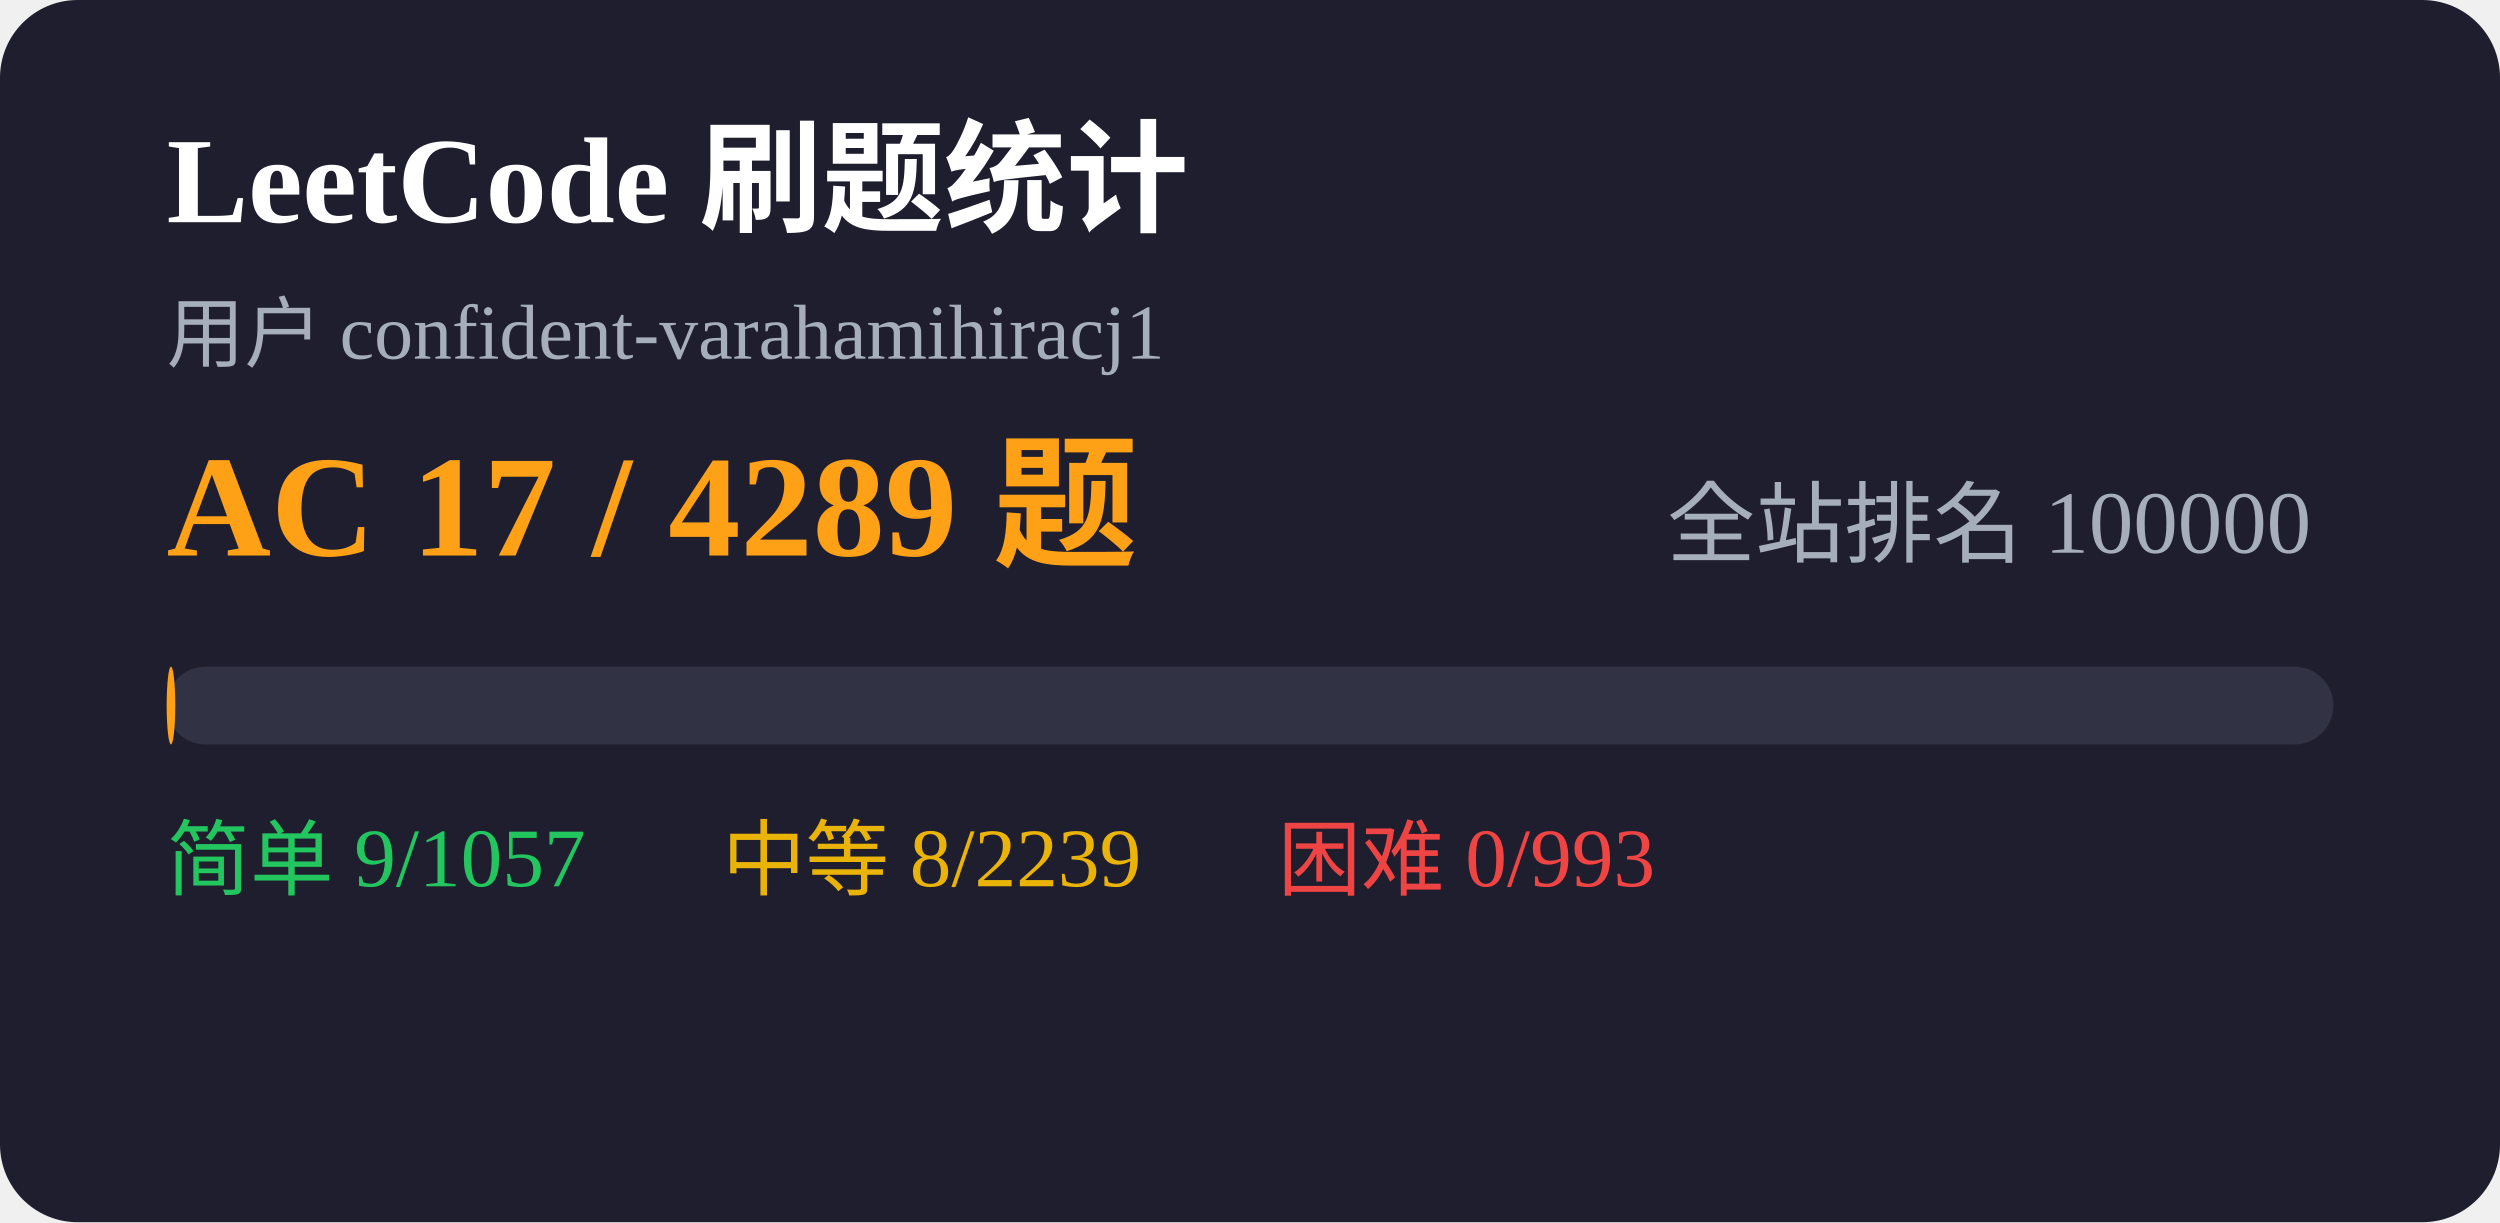
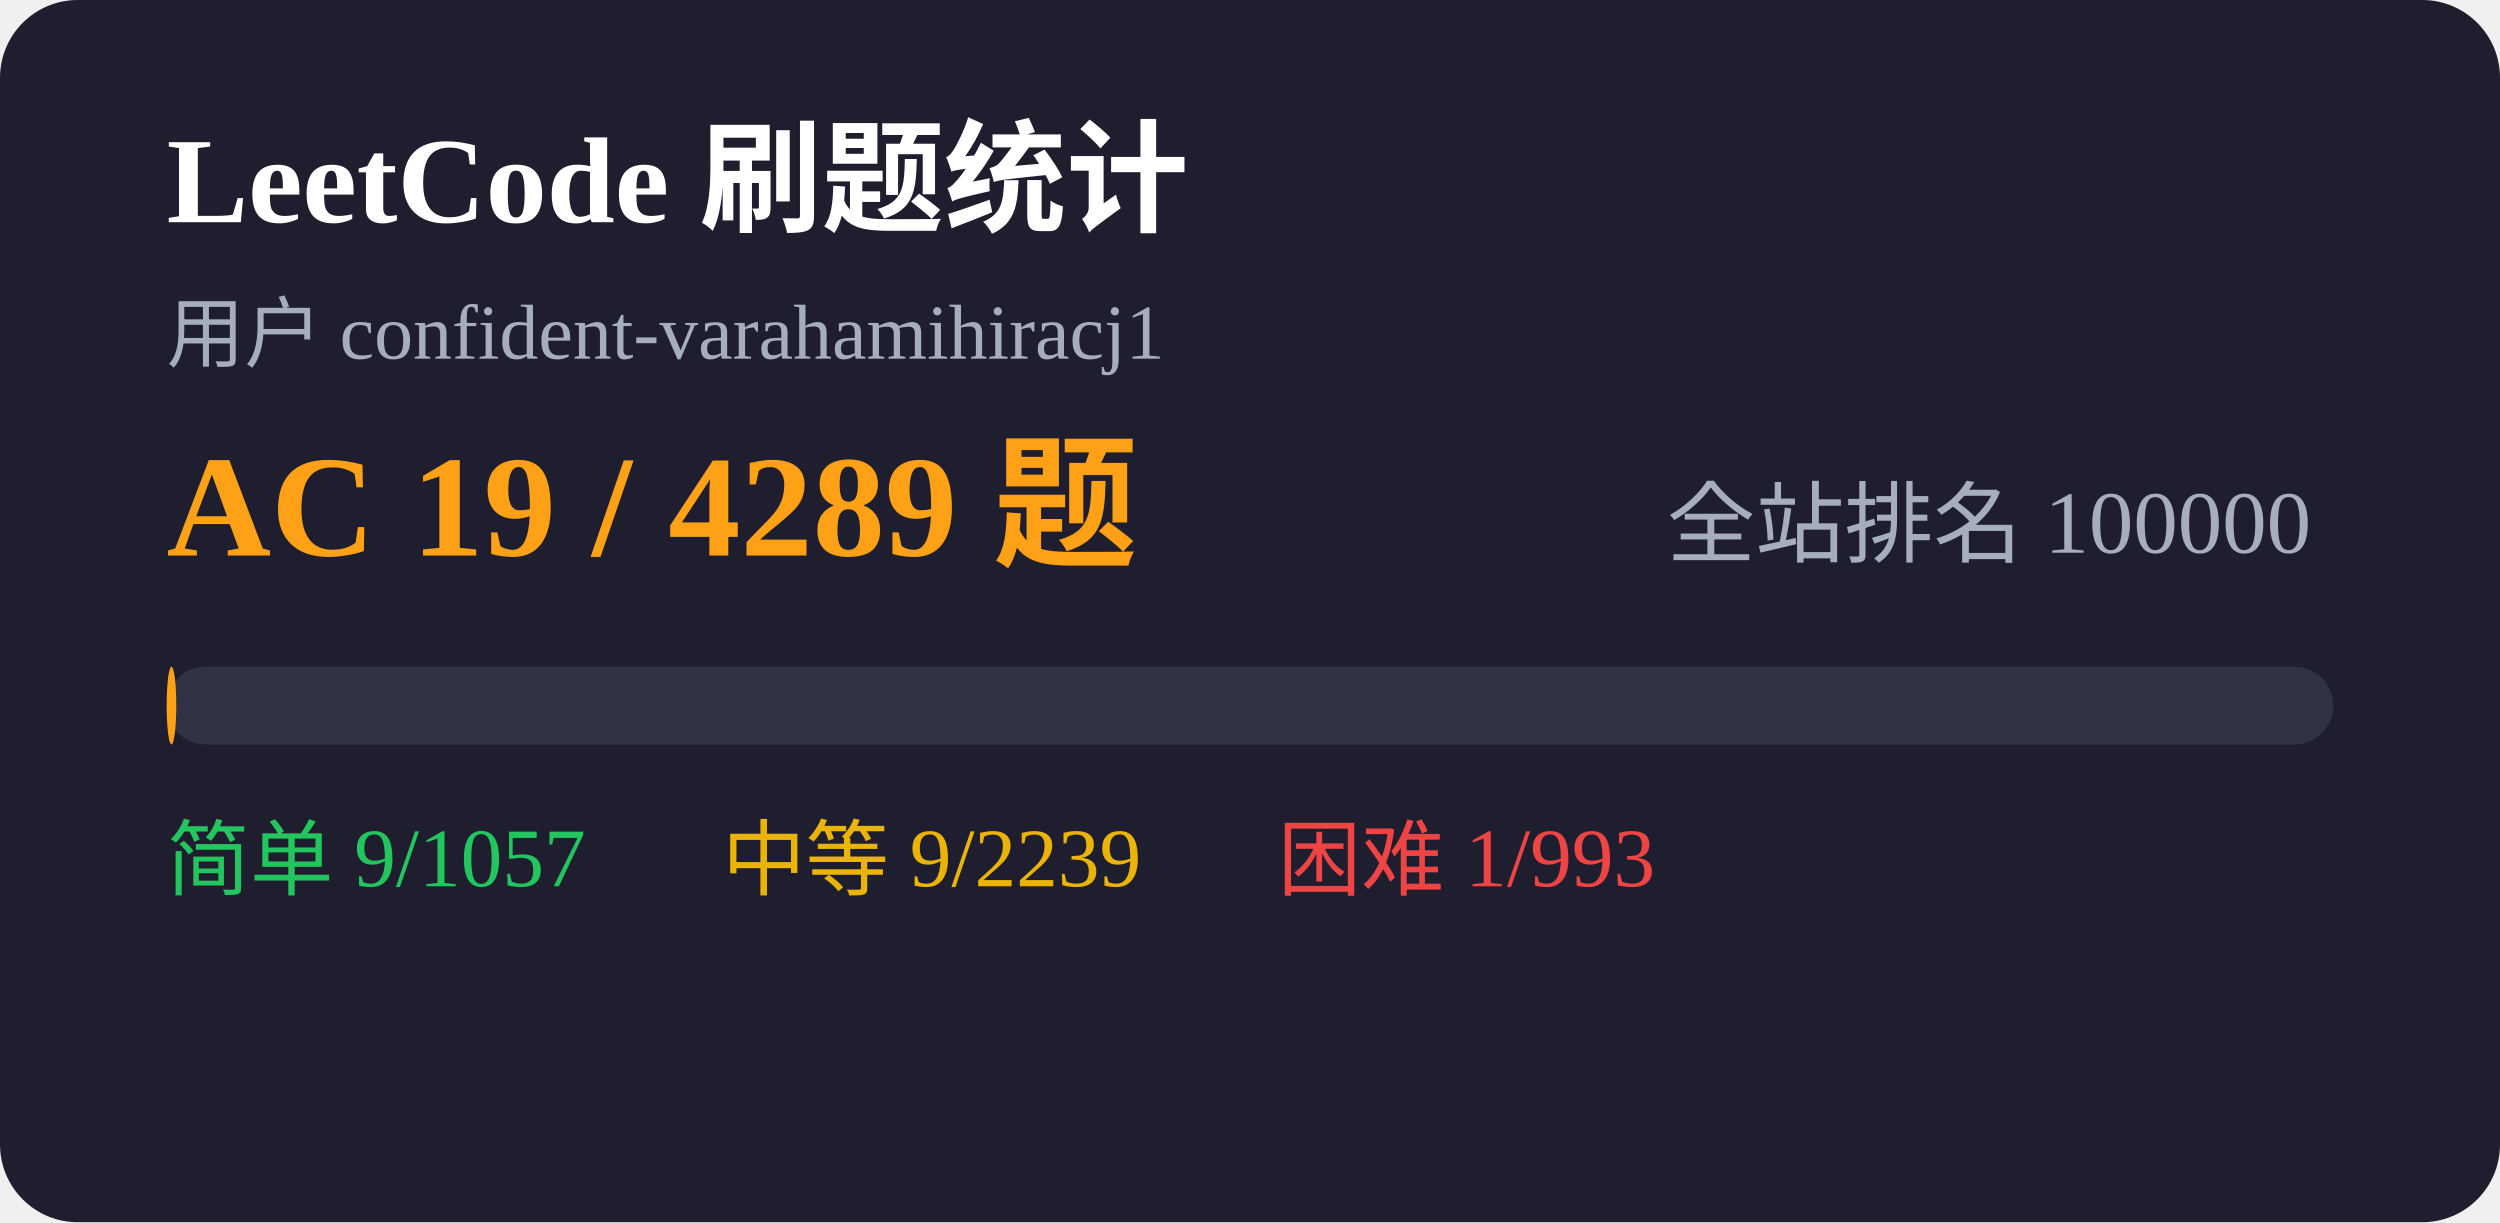
<svg xmlns="http://www.w3.org/2000/svg" width="450" height="220">
  <rect width="450" height="220" fill="#1E1E2E" rx="14" ry="14" />
  <text x="30" y="40" font-size="22" font-weight="bold" fill="#FFFFFF">LeetCode 刷题统计</text>
  <text x="30" y="65" font-size="14" fill="#A6ADBB">用户 confident-varahamihiracj1</text>
  <text x="30" y="100" font-size="26" font-weight="bold" fill="#FFA116">
-     AC 17 / 4289 题
+     AC 19 / 4289 题
  </text>
  <text x="300" y="100" font-size="16" fill="#A6ADBB">
    全站排名 100000
  </text>
  <rect x="30" y="120" width="390" height="14" fill="#313244" rx="7" />
-   <rect x="30" y="120" width="1.546" height="14" fill="#FFA116" rx="7" />
+   <rect x="30" y="120" width="1.728" height="14" fill="#FFA116" rx="7" />
  <text x="30" y="160" font-size="15" fill="#22C55E">简单 9/1057</text>
-   <text x="130" y="160" font-size="15" fill="#EAB308">中等 8/2239</text>
-   <text x="230" y="160" font-size="15" fill="#EF4444">困难 0/993</text>
+   <text x="130" y="160" font-size="15" fill="#EAB308">中等 9/2239</text>
+   <text x="230" y="160" font-size="15" fill="#EF4444">困难 1/993</text>
</svg>
